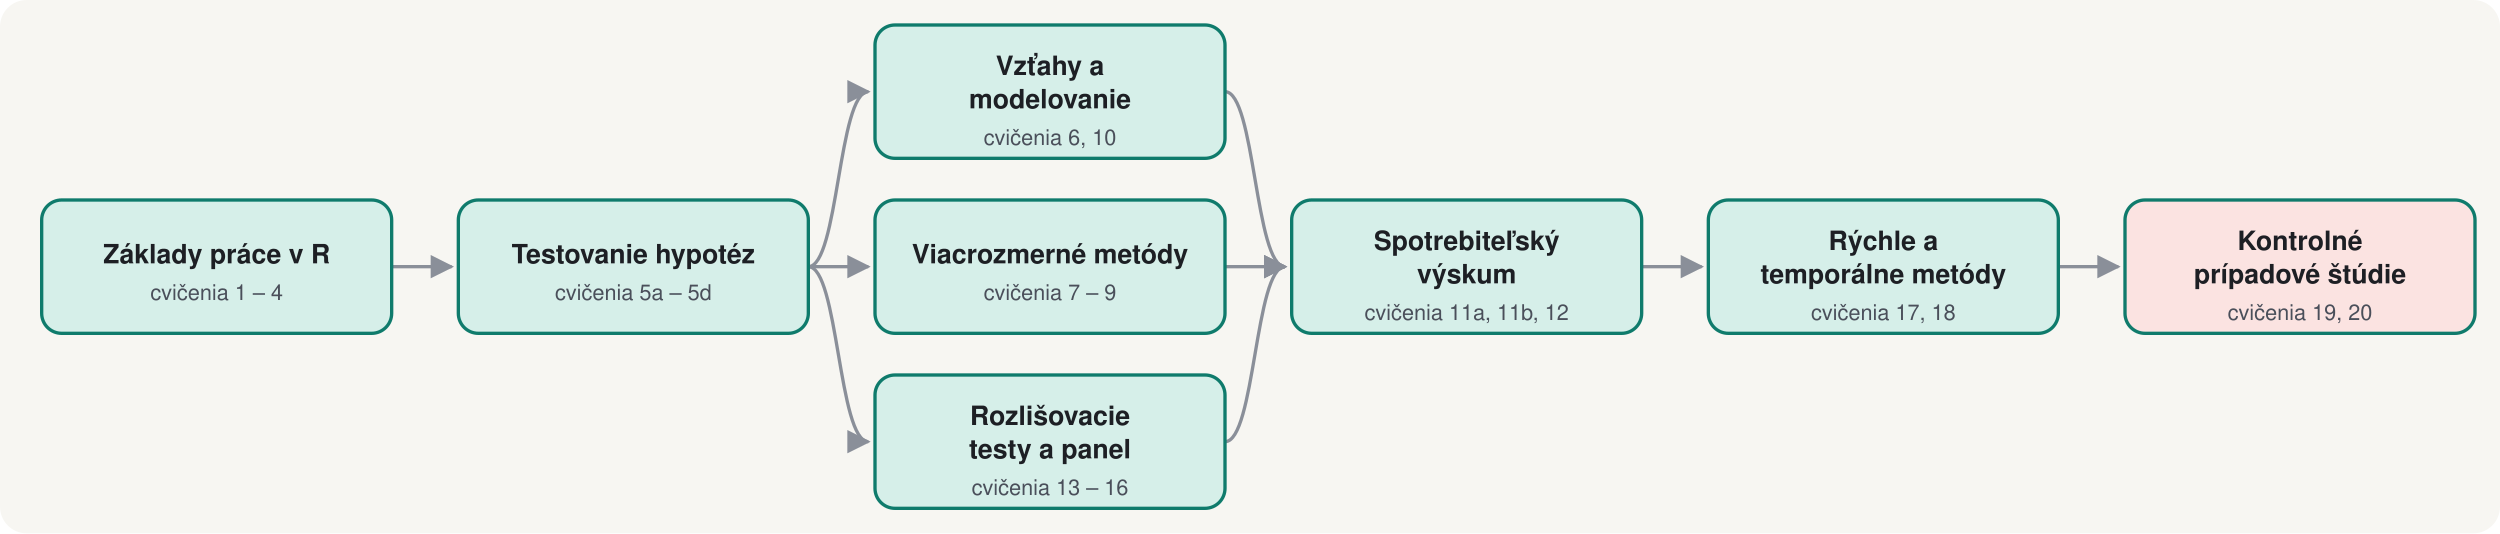
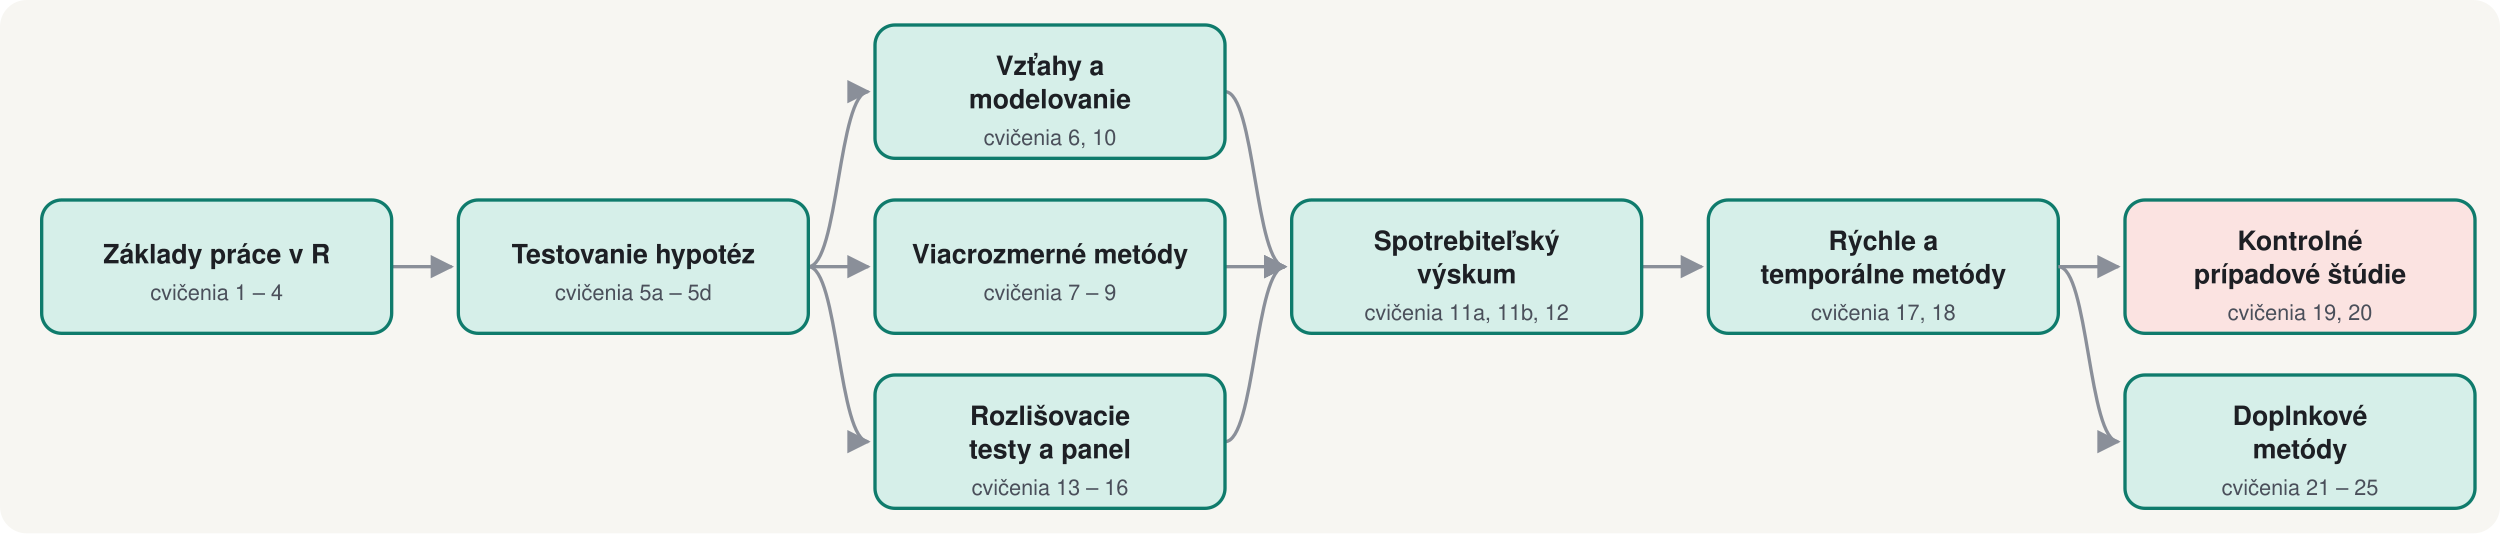
<svg xmlns="http://www.w3.org/2000/svg" viewBox="0 0 1500 320" width="1500" height="320" font-family="Segoe UI, Helvetica, Arial, sans-serif">
  <rect width="1500" height="320" rx="16" fill="#f7f6f2" />
  <defs>
    <marker id="a" viewBox="0 0 10 10" refX="9" refY="5" markerWidth="7" markerHeight="7" orient="auto">
      <path d="M0,0 L10,5 L0,10 z" fill="#8a8f99" />
    </marker>
  </defs>
  <line x1="235.0" y1="160" x2="271.0" y2="160" stroke="#8a8f99" stroke-width="2" marker-end="url(#a)" />
  <path d="M485.0,160 C503.0,160 503.0,55 521.0,55" fill="none" stroke="#8a8f99" stroke-width="2" marker-end="url(#a)" />
  <line x1="485.0" y1="160" x2="521.0" y2="160" stroke="#8a8f99" stroke-width="2" marker-end="url(#a)" />
  <path d="M485.0,160 C503.0,160 503.0,265 521.0,265" fill="none" stroke="#8a8f99" stroke-width="2" marker-end="url(#a)" />
  <path d="M735.0,55 C753.0,55 753.0,160 771.0,160" fill="none" stroke="#8a8f99" stroke-width="2" marker-end="url(#a)" />
  <line x1="735.0" y1="160" x2="771.0" y2="160" stroke="#8a8f99" stroke-width="2" marker-end="url(#a)" />
  <path d="M735.0,265 C753.0,265 753.0,160 771.0,160" fill="none" stroke="#8a8f99" stroke-width="2" marker-end="url(#a)" />
  <line x1="985.0" y1="160" x2="1021.0" y2="160" stroke="#8a8f99" stroke-width="2" marker-end="url(#a)" />
  <line x1="1235.0" y1="160" x2="1271.0" y2="160" stroke="#8a8f99" stroke-width="2" marker-end="url(#a)" />
  <rect x="25.0" y="120.0" width="210" height="80" rx="12" fill="#d6efe9" stroke="#0f7b6c" stroke-width="2" />
  <text x="130" y="158" text-anchor="middle" font-size="16" font-weight="700" fill="#1d1f24">Základy práce v R</text>
  <text x="130" y="180" text-anchor="middle" font-size="13" fill="#4a4f5a">cvičenia 1 – 4</text>
  <rect x="275.0" y="120.0" width="210" height="80" rx="12" fill="#d6efe9" stroke="#0f7b6c" stroke-width="2" />
  <text x="380" y="158" text-anchor="middle" font-size="16" font-weight="700" fill="#1d1f24">Testovanie hypotéz</text>
  <text x="380" y="180" text-anchor="middle" font-size="13" fill="#4a4f5a">cvičenia 5a – 5d</text>
  <rect x="525.0" y="15.0" width="210" height="80" rx="12" fill="#d6efe9" stroke="#0f7b6c" stroke-width="2" />
  <text x="630" y="45" text-anchor="middle" font-size="16" font-weight="700" fill="#1d1f24">Vzťahy a</text>
  <text x="630" y="65" text-anchor="middle" font-size="16" font-weight="700" fill="#1d1f24">modelovanie</text>
  <text x="630" y="87" text-anchor="middle" font-size="13" fill="#4a4f5a">cvičenia 6, 10</text>
  <rect x="525.0" y="120.0" width="210" height="80" rx="12" fill="#d6efe9" stroke="#0f7b6c" stroke-width="2" />
  <text x="630" y="158" text-anchor="middle" font-size="16" font-weight="700" fill="#1d1f24">Viacrozmerné metódy</text>
  <text x="630" y="180" text-anchor="middle" font-size="13" fill="#4a4f5a">cvičenia 7 – 9</text>
  <rect x="525.0" y="225.0" width="210" height="80" rx="12" fill="#d6efe9" stroke="#0f7b6c" stroke-width="2" />
  <text x="630" y="255" text-anchor="middle" font-size="16" font-weight="700" fill="#1d1f24">Rozlišovacie</text>
  <text x="630" y="275" text-anchor="middle" font-size="16" font-weight="700" fill="#1d1f24">testy a panel</text>
  <text x="630" y="297" text-anchor="middle" font-size="13" fill="#4a4f5a">cvičenia 13 – 16</text>
  <rect x="775.0" y="120.0" width="210" height="80" rx="12" fill="#d6efe9" stroke="#0f7b6c" stroke-width="2" />
  <text x="880" y="150" text-anchor="middle" font-size="16" font-weight="700" fill="#1d1f24">Spotrebiteľský</text>
  <text x="880" y="170" text-anchor="middle" font-size="16" font-weight="700" fill="#1d1f24">výskum</text>
  <text x="880" y="192" text-anchor="middle" font-size="13" fill="#4a4f5a">cvičenia 11a, 11b, 12</text>
  <rect x="1025.0" y="120.0" width="210" height="80" rx="12" fill="#d6efe9" stroke="#0f7b6c" stroke-width="2" />
  <text x="1130" y="150" text-anchor="middle" font-size="16" font-weight="700" fill="#1d1f24">Rýchle a</text>
  <text x="1130" y="170" text-anchor="middle" font-size="16" font-weight="700" fill="#1d1f24">temporálne metódy</text>
  <text x="1130" y="192" text-anchor="middle" font-size="13" fill="#4a4f5a">cvičenia 17, 18</text>
  <rect x="1275.0" y="120.0" width="210" height="80" rx="12" fill="#fbe3e1" stroke="#0f7b6c" stroke-width="2" />
  <text x="1380" y="150" text-anchor="middle" font-size="16" font-weight="700" fill="#1d1f24">Kontrolné</text>
  <text x="1380" y="170" text-anchor="middle" font-size="16" font-weight="700" fill="#1d1f24">prípadové štúdie</text>
  <text x="1380" y="192" text-anchor="middle" font-size="13" fill="#4a4f5a">cvičenia 19, 20</text>
+   <path d="M1235.0,160 C1253.0,160 1253.0,265 1271.0,265" fill="none" stroke="#8a8f99" stroke-width="2" marker-end="url(#a)" />
+   <rect x="1275.0" y="225.0" width="210" height="80" rx="12" fill="#d6efe9" stroke="#0f7b6c" stroke-width="2" />
+   <text x="1380" y="255" text-anchor="middle" font-size="16" font-weight="700" fill="#1d1f24">Doplnkové</text>
+   <text x="1380" y="275" text-anchor="middle" font-size="16" font-weight="700" fill="#1d1f24">metódy</text>
+   <text x="1380" y="297" text-anchor="middle" font-size="13" fill="#4a4f5a">cvičenia 21 – 25</text>
</svg>
